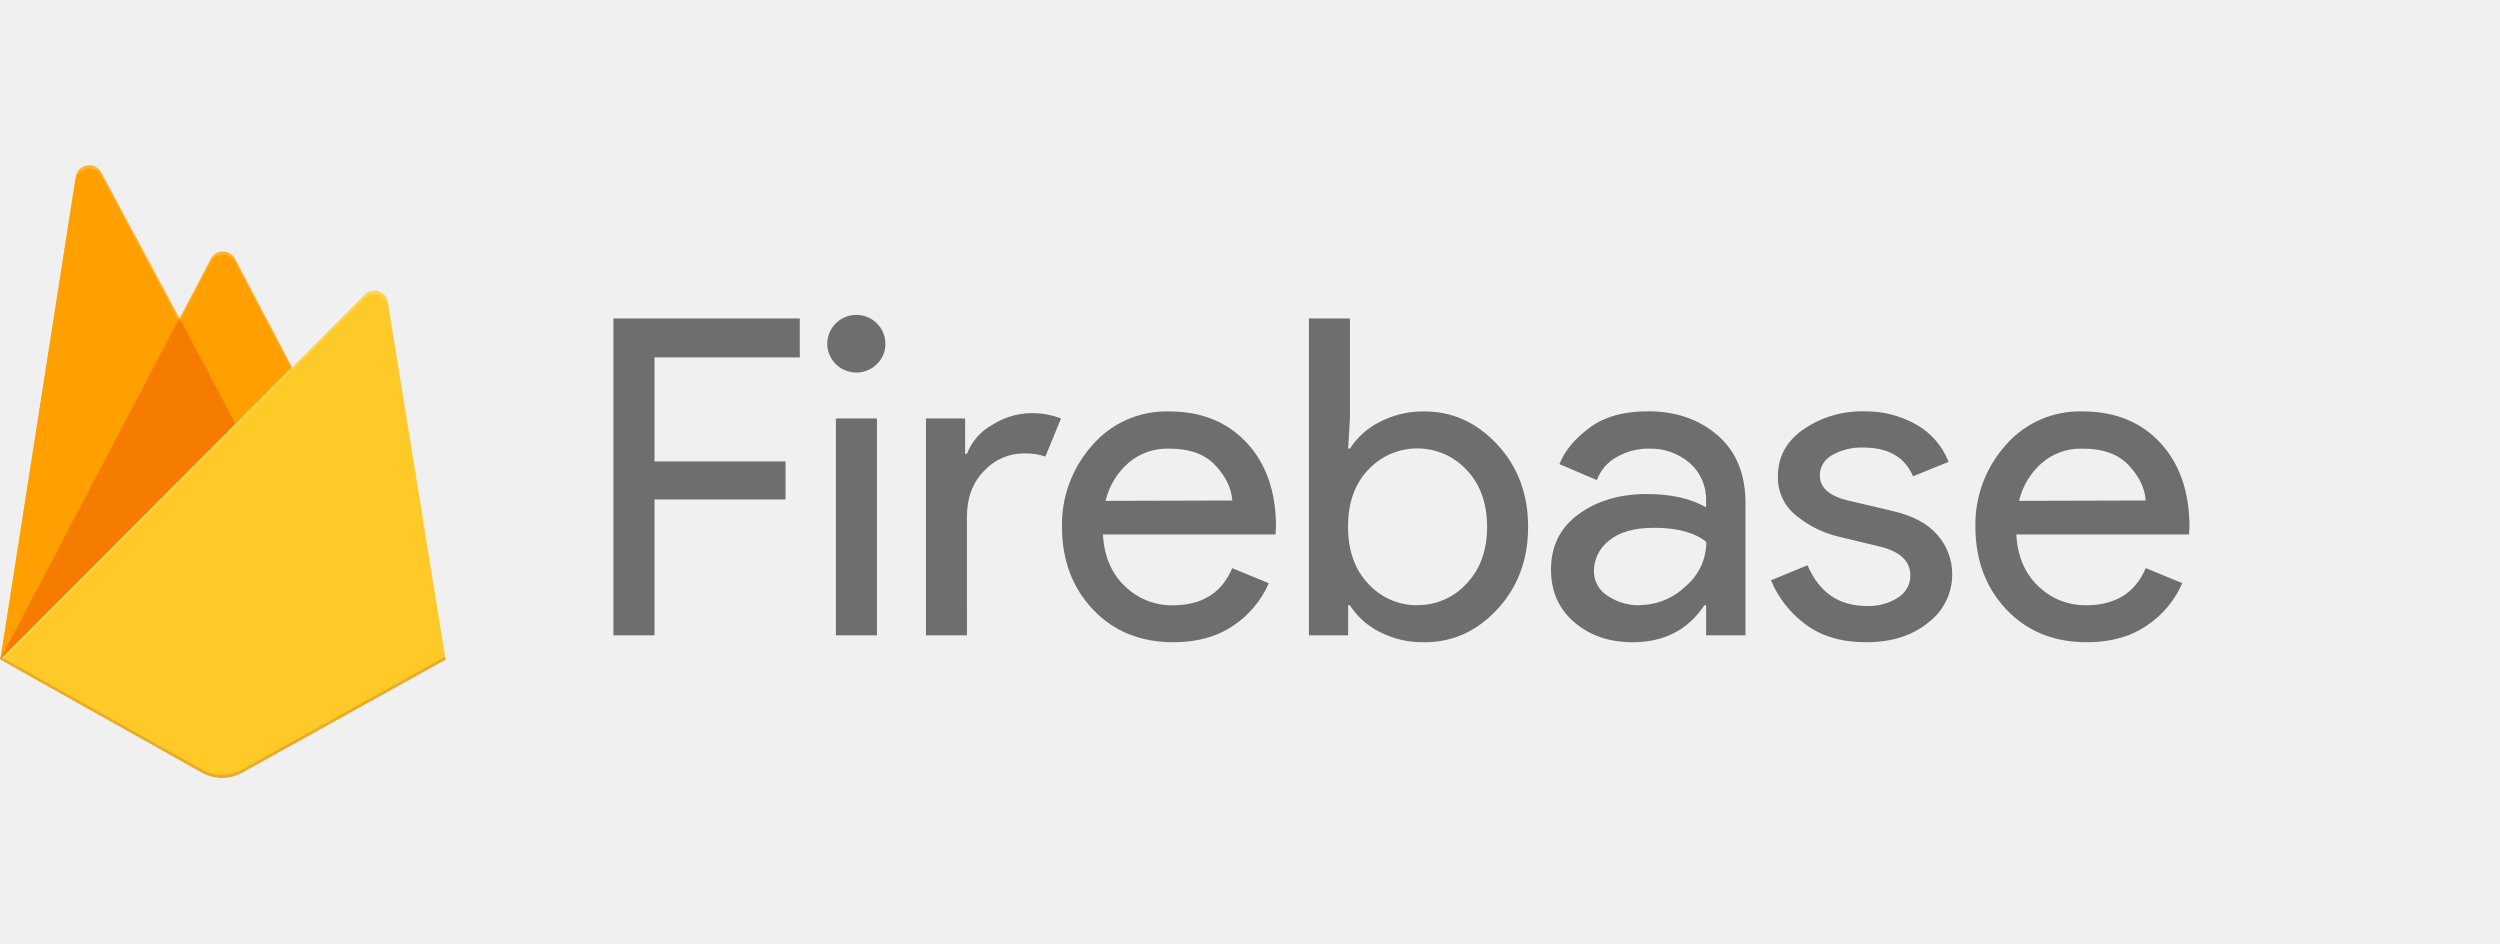
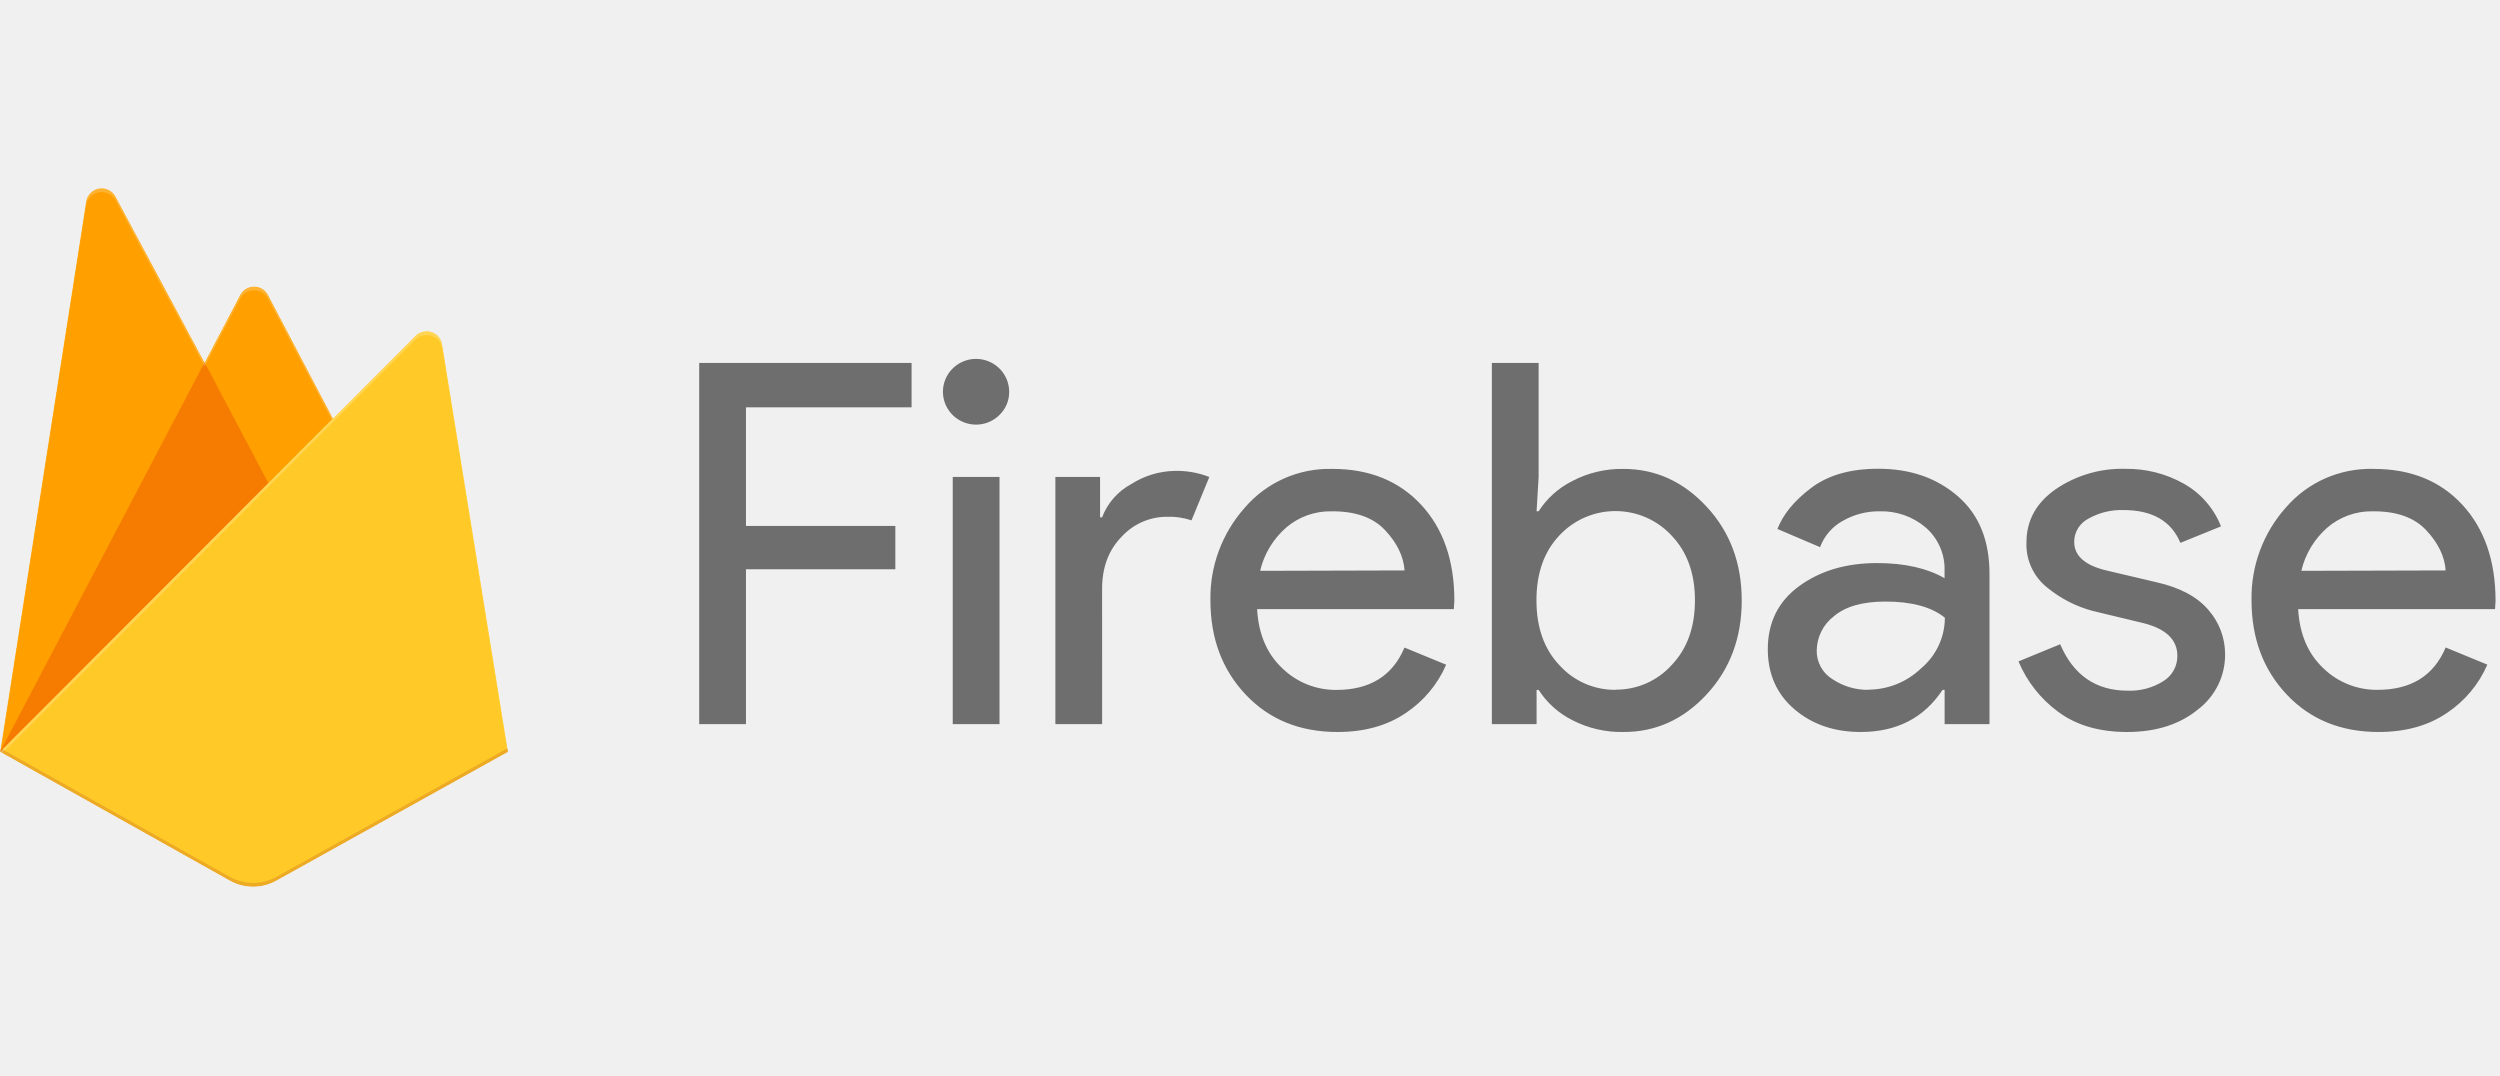
- <svg xmlns="http://www.w3.org/2000/svg" width="106" height="40" viewBox="0 0 106 40" fill="none">
-   <path opacity="0.54" d="M27.75 26.938H26.01V13.503H33.911V15.154H27.75V19.565H33.307V21.177H27.75V26.938ZM37.182 15.437C36.767 15.85 36.116 15.915 35.627 15.592C35.137 15.269 34.946 14.647 35.17 14.108C35.395 13.569 35.971 13.262 36.548 13.375C37.125 13.488 37.54 13.99 37.541 14.573C37.546 14.898 37.416 15.211 37.18 15.437H37.182ZM37.182 26.938H35.442V17.744H37.182V26.938ZM40.999 26.938H39.26V17.744H40.922V19.245H40.998C41.199 18.716 41.584 18.277 42.085 18.007C42.562 17.702 43.115 17.533 43.683 17.518C44.128 17.506 44.572 17.583 44.987 17.744L44.325 19.357C44.027 19.258 43.713 19.213 43.399 19.225C42.761 19.228 42.154 19.497 41.726 19.966C41.24 20.461 40.998 21.108 40.998 21.909L40.999 26.938ZM49.754 27.231C48.355 27.231 47.218 26.769 46.342 25.843C45.467 24.918 45.029 23.75 45.028 22.341C45.002 21.072 45.458 19.84 46.304 18.889C47.114 17.942 48.313 17.411 49.565 17.444C50.938 17.444 52.038 17.888 52.864 18.776C53.69 19.665 54.102 20.853 54.102 22.341L54.082 22.661H46.765C46.815 23.586 47.127 24.319 47.701 24.86C48.238 25.383 48.962 25.673 49.714 25.666C50.961 25.666 51.806 25.141 52.247 24.09L53.797 24.728C53.483 25.455 52.965 26.076 52.304 26.519C51.61 26.994 50.76 27.231 49.754 27.231ZM52.25 21.221C52.212 20.695 51.969 20.195 51.522 19.72C51.074 19.245 50.407 19.013 49.523 19.022C48.91 19.012 48.315 19.226 47.85 19.623C47.364 20.047 47.023 20.611 46.877 21.236L52.25 21.221ZM60.387 27.231C59.728 27.244 59.078 27.093 58.493 26.792C57.98 26.535 57.547 26.146 57.237 25.666H57.161V26.938H55.497V13.503H57.237V17.744L57.161 19.02H57.237C57.547 18.539 57.98 18.151 58.493 17.894C59.077 17.589 59.728 17.434 60.387 17.444C61.584 17.444 62.618 17.913 63.488 18.851C64.358 19.789 64.793 20.953 64.792 22.341C64.792 23.73 64.357 24.893 63.488 25.831C62.619 26.77 61.585 27.236 60.387 27.231ZM60.103 25.656C60.896 25.662 61.653 25.33 62.182 24.745C62.762 24.138 63.052 23.335 63.052 22.334C63.052 21.333 62.762 20.529 62.182 19.922C61.647 19.344 60.892 19.015 60.101 19.013C59.309 19.011 58.553 19.338 58.015 19.914C57.442 20.514 57.156 21.32 57.156 22.334C57.156 23.347 57.445 24.157 58.024 24.761C58.557 25.344 59.316 25.672 60.109 25.663L60.103 25.656ZM69.221 27.231C68.236 27.231 67.414 26.95 66.755 26.387C66.095 25.824 65.764 25.08 65.762 24.154C65.762 23.154 66.153 22.369 66.935 21.8C67.717 21.232 68.68 20.947 69.826 20.947C70.847 20.947 71.684 21.135 72.337 21.51V21.248C72.362 20.63 72.105 20.034 71.637 19.625C71.161 19.218 70.548 19.003 69.919 19.022C69.439 19.016 68.965 19.139 68.549 19.379C68.159 19.593 67.86 19.94 67.707 20.355L66.12 19.679C66.334 19.127 66.757 18.615 67.387 18.143C68.017 17.671 68.849 17.436 69.882 17.439C71.064 17.439 72.049 17.781 72.836 18.465C73.624 19.149 74.015 20.119 74.009 21.374V26.938H72.34V25.663H72.265C71.57 26.709 70.556 27.231 69.221 27.231ZM69.504 25.656C70.236 25.653 70.937 25.37 71.463 24.866C72.023 24.397 72.347 23.707 72.349 22.98C71.856 22.58 71.118 22.379 70.134 22.379C69.289 22.379 68.652 22.561 68.224 22.923C67.824 23.228 67.588 23.698 67.582 24.198C67.574 24.634 67.798 25.041 68.172 25.269C68.566 25.531 69.03 25.669 69.504 25.663V25.656ZM79.126 27.231C78.092 27.231 77.239 26.981 76.565 26.481C75.91 26 75.399 25.352 75.088 24.605L76.639 23.967C77.131 25.118 77.968 25.694 79.15 25.694C79.619 25.713 80.083 25.588 80.479 25.337C80.805 25.136 81.002 24.781 80.998 24.399C80.998 23.799 80.576 23.393 79.731 23.18L77.86 22.73C77.245 22.568 76.671 22.277 76.178 21.877C75.654 21.471 75.358 20.839 75.384 20.179C75.384 19.366 75.746 18.706 76.471 18.2C77.228 17.684 78.131 17.418 79.05 17.441C79.818 17.429 80.575 17.62 81.242 17.996C81.872 18.351 82.359 18.912 82.621 19.582L81.111 20.195C80.771 19.382 80.065 18.976 78.993 18.976C78.537 18.96 78.085 19.071 77.689 19.295C77.364 19.462 77.16 19.795 77.16 20.159C77.16 20.684 77.57 21.041 78.389 21.229L80.222 21.661C81.091 21.857 81.734 22.198 82.15 22.687C82.554 23.144 82.775 23.73 82.773 24.338C82.782 25.147 82.403 25.913 81.753 26.402C81.073 26.955 80.197 27.231 79.126 27.231ZM88.483 27.231C87.084 27.231 85.947 26.769 85.071 25.843C84.196 24.918 83.758 23.748 83.757 22.334C83.731 21.065 84.187 19.833 85.033 18.882C85.847 17.937 87.047 17.409 88.298 17.444C89.677 17.444 90.776 17.888 91.597 18.776C92.418 19.665 92.831 20.853 92.835 22.341L92.816 22.661H85.492C85.543 23.586 85.855 24.319 86.429 24.86C86.967 25.383 87.693 25.672 88.446 25.663C89.693 25.663 90.537 25.138 90.979 24.087L92.529 24.725C92.215 25.452 91.697 26.074 91.036 26.516C90.342 26.993 89.491 27.231 88.483 27.231ZM90.979 21.221C90.941 20.695 90.698 20.195 90.251 19.72C89.803 19.245 89.138 19.013 88.255 19.022C87.642 19.012 87.047 19.226 86.582 19.623C86.096 20.047 85.755 20.611 85.609 21.236L90.979 21.221Z" fill="black" />
-   <mask id="mask0" mask-type="alpha" maskUnits="userSpaceOnUse" x="0" y="7" width="19" height="26">
+ <svg xmlns="http://www.w3.org/2000/svg" width="93" height="40" viewBox="0 0 93 40" fill="none">
+   <path opacity="0.54" d="M27.75 26.937H26.01V13.502H33.911V15.153H27.75V19.564H33.307V21.176H27.75V26.937ZM37.182 15.436C36.767 15.849 36.116 15.914 35.627 15.591C35.137 15.268 34.946 14.646 35.17 14.107C35.395 13.568 35.971 13.261 36.548 13.374C37.125 13.487 37.54 13.989 37.541 14.572C37.546 14.897 37.416 15.21 37.18 15.436H37.182ZM37.182 26.937H35.442V17.743H37.182V26.937ZM40.999 26.937H39.26V17.743H40.922V19.244H40.998C41.199 18.715 41.584 18.276 42.085 18.006C42.562 17.701 43.115 17.532 43.683 17.517C44.128 17.505 44.572 17.582 44.987 17.743L44.325 19.356C44.027 19.257 43.713 19.212 43.399 19.224C42.761 19.227 42.154 19.496 41.726 19.965C41.24 20.46 40.998 21.107 40.998 21.908L40.999 26.937ZM49.754 27.23C48.355 27.23 47.218 26.768 46.342 25.842C45.467 24.917 45.029 23.749 45.028 22.34C45.002 21.071 45.458 19.839 46.304 18.888C47.114 17.941 48.313 17.41 49.565 17.443C50.938 17.443 52.038 17.887 52.864 18.775C53.69 19.663 54.102 20.852 54.102 22.34L54.082 22.66H46.765C46.815 23.585 47.127 24.318 47.701 24.859C48.238 25.382 48.962 25.672 49.714 25.665C50.961 25.665 51.806 25.14 52.247 24.089L53.797 24.727C53.483 25.454 52.965 26.075 52.304 26.518C51.61 26.993 50.76 27.23 49.754 27.23ZM52.25 21.22C52.212 20.695 51.969 20.194 51.522 19.719C51.074 19.244 50.407 19.012 49.523 19.021C48.91 19.011 48.315 19.225 47.85 19.622C47.364 20.046 47.023 20.61 46.877 21.235L52.25 21.22ZM60.387 27.23C59.728 27.243 59.078 27.092 58.493 26.791C57.98 26.534 57.547 26.145 57.237 25.665H57.161V26.937H55.497V13.502H57.237V17.743L57.161 19.018H57.237C57.547 18.538 57.98 18.149 58.493 17.893C59.077 17.588 59.728 17.433 60.387 17.443C61.584 17.443 62.618 17.912 63.488 18.85C64.358 19.788 64.793 20.951 64.792 22.34C64.792 23.729 64.357 24.892 63.488 25.831C62.619 26.769 61.585 27.235 60.387 27.23ZM60.103 25.655C60.896 25.661 61.653 25.329 62.182 24.744C62.762 24.137 63.052 23.334 63.052 22.333C63.052 21.332 62.762 20.528 62.182 19.922C61.647 19.343 60.892 19.014 60.101 19.012C59.309 19.01 58.553 19.337 58.015 19.913C57.442 20.513 57.156 21.319 57.156 22.333C57.156 23.346 57.445 24.155 58.024 24.76C58.557 25.343 59.316 25.672 60.109 25.662L60.103 25.655ZM69.221 27.23C68.236 27.23 67.414 26.949 66.755 26.386C66.095 25.823 65.764 25.079 65.762 24.154C65.762 23.153 66.153 22.368 66.935 21.799C67.717 21.23 68.68 20.946 69.826 20.946C70.847 20.946 71.684 21.134 72.337 21.509V21.247C72.362 20.629 72.105 20.032 71.637 19.624C71.161 19.217 70.548 19.002 69.919 19.021C69.439 19.015 68.965 19.138 68.549 19.378C68.159 19.592 67.86 19.939 67.707 20.354L66.12 19.678C66.334 19.126 66.757 18.614 67.387 18.142C68.017 17.67 68.849 17.435 69.882 17.438C71.064 17.438 72.049 17.78 72.836 18.464C73.624 19.148 74.015 20.118 74.009 21.373V26.937H72.34V25.662H72.265C71.57 26.708 70.556 27.23 69.221 27.23ZM69.504 25.655C70.236 25.652 70.937 25.369 71.463 24.864C72.023 24.396 72.347 23.706 72.349 22.979C71.856 22.579 71.118 22.378 70.134 22.378C69.289 22.378 68.652 22.56 68.224 22.922C67.824 23.227 67.588 23.697 67.582 24.198C67.574 24.633 67.798 25.04 68.172 25.268C68.566 25.53 69.03 25.668 69.504 25.662V25.655ZM79.126 27.23C78.092 27.23 77.239 26.98 76.565 26.48C75.91 26 75.399 25.351 75.088 24.604L76.639 23.966C77.131 25.117 77.968 25.693 79.15 25.693C79.619 25.712 80.083 25.587 80.479 25.337C80.805 25.135 81.002 24.78 80.998 24.398C80.998 23.798 80.576 23.392 79.731 23.179L77.86 22.729C77.245 22.567 76.671 22.276 76.178 21.875C75.654 21.47 75.358 20.838 75.384 20.178C75.384 19.365 75.746 18.705 76.471 18.199C77.228 17.683 78.131 17.417 79.05 17.44C79.818 17.428 80.575 17.619 81.242 17.995C81.872 18.35 82.359 18.911 82.621 19.581L81.111 20.194C80.771 19.381 80.065 18.974 78.993 18.974C78.537 18.959 78.085 19.07 77.689 19.294C77.364 19.461 77.16 19.794 77.16 20.157C77.16 20.683 77.57 21.04 78.389 21.228L80.222 21.66C81.091 21.855 81.734 22.198 82.15 22.686C82.554 23.143 82.775 23.73 82.773 24.337C82.782 25.146 82.403 25.912 81.753 26.401C81.073 26.954 80.197 27.23 79.126 27.23ZM88.483 27.23C87.084 27.23 85.947 26.768 85.071 25.842C84.196 24.917 83.758 23.747 83.757 22.333C83.731 21.064 84.187 19.832 85.033 18.881C85.847 17.936 87.047 17.408 88.298 17.443C89.677 17.443 90.776 17.887 91.597 18.775C92.418 19.663 92.831 20.852 92.835 22.34L92.816 22.66H85.492C85.543 23.585 85.855 24.318 86.429 24.859C86.967 25.382 87.693 25.671 88.446 25.662C89.693 25.662 90.537 25.137 90.979 24.086L92.529 24.724C92.215 25.451 91.697 26.073 91.036 26.515C90.342 26.992 89.491 27.23 88.483 27.23ZM90.979 21.22C90.941 20.695 90.698 20.194 90.251 19.719C89.803 19.244 89.138 19.012 88.255 19.021C87.642 19.011 87.047 19.225 86.582 19.622C86.096 20.046 85.755 20.61 85.609 21.235L90.979 21.22Z" fill="black" />
+   <mask id="mask0_493_2460" style="mask-type:alpha" maskUnits="userSpaceOnUse" x="0" y="7" width="19" height="26">
    <path d="M16.454 12.807C16.417 12.59 16.262 12.411 16.051 12.344C15.841 12.277 15.61 12.332 15.454 12.488L12.387 15.563L9.975 10.972C9.873 10.777 9.671 10.656 9.452 10.656C9.233 10.656 9.031 10.777 8.929 10.972L7.61 13.482L4.302 7.312C4.182 7.088 3.932 6.966 3.682 7.008C3.431 7.051 3.236 7.25 3.197 7.501L0 27.969L8.551 32.763C9.088 33.063 9.742 33.063 10.279 32.763L18.904 27.969L16.454 12.807Z" fill="white" />
  </mask>
-   <g mask="url(#mask0)">
-     <path d="M16.454 12.807C16.417 12.59 16.262 12.411 16.051 12.344C15.841 12.277 15.61 12.332 15.454 12.488L12.387 15.563L9.975 10.972C9.873 10.777 9.671 10.656 9.452 10.656C9.233 10.656 9.031 10.777 8.929 10.972L7.61 13.482L4.302 7.312C4.182 7.088 3.932 6.966 3.682 7.008C3.431 7.051 3.236 7.25 3.197 7.501L0 27.969L8.551 32.763C9.088 33.063 9.742 33.063 10.279 32.763L18.904 27.969L16.454 12.807Z" fill="url(#paint0_linear)" />
+   <g mask="url(#mask0_493_2460)">
+     <path d="M16.454 12.807C16.417 12.59 16.262 12.411 16.051 12.344C15.841 12.277 15.61 12.332 15.454 12.488L12.387 15.563L9.975 10.972C9.873 10.777 9.671 10.656 9.452 10.656C9.233 10.656 9.031 10.777 8.929 10.972L7.61 13.482L4.302 7.312C4.182 7.088 3.932 6.966 3.682 7.008C3.431 7.051 3.236 7.25 3.197 7.501L0 27.969L8.551 32.763C9.088 33.063 9.742 33.063 10.279 32.763L18.904 27.969L16.454 12.807Z" fill="url(#paint0_linear_493_2460)" />
    <path d="M0 27.969L3.199 7.5C3.238 7.249 3.433 7.051 3.684 7.008C3.934 6.966 4.184 7.088 4.304 7.312L7.612 13.483L8.931 10.972C9.033 10.778 9.234 10.656 9.454 10.656C9.673 10.656 9.874 10.778 9.976 10.972L18.904 27.969H0Z" fill="#FFA000" />
-     <path d="M11.052 19.997L7.61 13.48L0 27.97L11.052 19.997Z" fill="#F57C00" />
+     <path d="M11.052 19.995L7.61 13.479L0 27.969L11.052 19.995Z" fill="#F57C00" />
    <path d="M18.904 27.97L16.454 12.808C16.417 12.59 16.262 12.412 16.051 12.344C15.841 12.277 15.61 12.333 15.454 12.489L0 27.97L8.551 32.765C9.088 33.065 9.742 33.065 10.279 32.765L18.904 27.97Z" fill="#FFCA28" />
-     <path d="M16.453 12.807C16.416 12.59 16.261 12.411 16.05 12.344C15.84 12.277 15.609 12.332 15.453 12.488L12.386 15.563L9.974 10.972C9.872 10.777 9.671 10.656 9.451 10.656C9.232 10.656 9.03 10.777 8.928 10.972L7.609 13.482L4.301 7.312C4.181 7.088 3.931 6.966 3.681 7.008C3.43 7.051 3.235 7.25 3.197 7.501L-0.001 27.969H-0.011L-0.001 27.981L0.083 28.022L12.38 15.711L15.449 12.639C15.605 12.482 15.836 12.426 16.047 12.493C16.258 12.56 16.413 12.74 16.45 12.958L18.88 27.984L18.903 27.969L16.453 12.807ZM0.027 27.941L3.198 7.646C3.237 7.394 3.432 7.196 3.682 7.153C3.933 7.11 4.183 7.233 4.303 7.457L7.611 13.627L8.93 11.116C9.032 10.922 9.233 10.801 9.453 10.801C9.672 10.801 9.873 10.922 9.975 11.116L12.338 15.611L0.027 27.941Z" fill="white" fill-opacity="0.2" />
+     <path d="M16.453 12.807C16.416 12.59 16.261 12.411 16.051 12.344C15.84 12.277 15.61 12.332 15.454 12.488L12.386 15.563L9.974 10.972C9.872 10.777 9.671 10.656 9.452 10.656C9.232 10.656 9.031 10.777 8.929 10.972L7.61 13.482L4.302 7.312C4.182 7.088 3.932 6.966 3.681 7.008C3.431 7.051 3.236 7.25 3.197 7.501L-0 27.969H-0.011L-0 27.981L0.084 28.022L12.38 15.711L15.449 12.639C15.605 12.482 15.836 12.426 16.047 12.493C16.258 12.56 16.414 12.74 16.451 12.958L18.88 27.984L18.904 27.969L16.453 12.807ZM0.028 27.941L3.199 7.646C3.237 7.394 3.432 7.196 3.683 7.153C3.933 7.11 4.183 7.233 4.303 7.457L7.611 13.627L8.93 11.116C9.032 10.922 9.234 10.801 9.453 10.801C9.672 10.801 9.874 10.922 9.976 11.116L12.339 15.611L0.028 27.941Z" fill="white" fill-opacity="0.2" />
    <path opacity="0.2" d="M10.279 32.621C9.742 32.92 9.088 32.92 8.551 32.621L0.021 27.838L0 27.97L8.551 32.764C9.088 33.064 9.742 33.064 10.279 32.764L18.904 27.97L18.882 27.834L10.279 32.621Z" fill="#A52714" />
  </g>
-   <mask id="mask1" mask-type="alpha" maskUnits="userSpaceOnUse" x="0" y="7" width="19" height="26">
+   <mask id="mask1_493_2460" style="mask-type:alpha" maskUnits="userSpaceOnUse" x="0" y="7" width="19" height="26">
    <path d="M16.43 12.811C16.393 12.593 16.238 12.414 16.028 12.347C15.818 12.28 15.589 12.336 15.433 12.492L12.376 15.565L9.973 10.976C9.871 10.782 9.671 10.66 9.452 10.66C9.234 10.66 9.033 10.782 8.931 10.976L7.617 13.485L4.32 7.318C4.201 7.094 3.952 6.971 3.702 7.014C3.452 7.057 3.258 7.255 3.219 7.507L0.033 27.966L8.554 32.758C9.09 33.057 9.741 33.057 10.276 32.758L18.871 27.966L16.43 12.811Z" fill="white" />
  </mask>
-   <g mask="url(#mask1)">
+   <g mask="url(#mask1_493_2460)">
</g>
  <defs>
-     <linearGradient id="paint0_linear" x1="-0.66" y1="11.424" x2="22.899" y2="23.889" gradientUnits="userSpaceOnUse">
+     <linearGradient id="paint0_linear_493_2460" x1="-0.66" y1="11.424" x2="22.899" y2="23.889" gradientUnits="userSpaceOnUse">
      <stop stop-color="white" stop-opacity="0.1" />
      <stop offset="0.14" stop-color="white" stop-opacity="0.08" />
      <stop offset="0.61" stop-color="white" stop-opacity="0.02" />
      <stop offset="1" stop-color="white" stop-opacity="0" />
    </linearGradient>
  </defs>
</svg>
